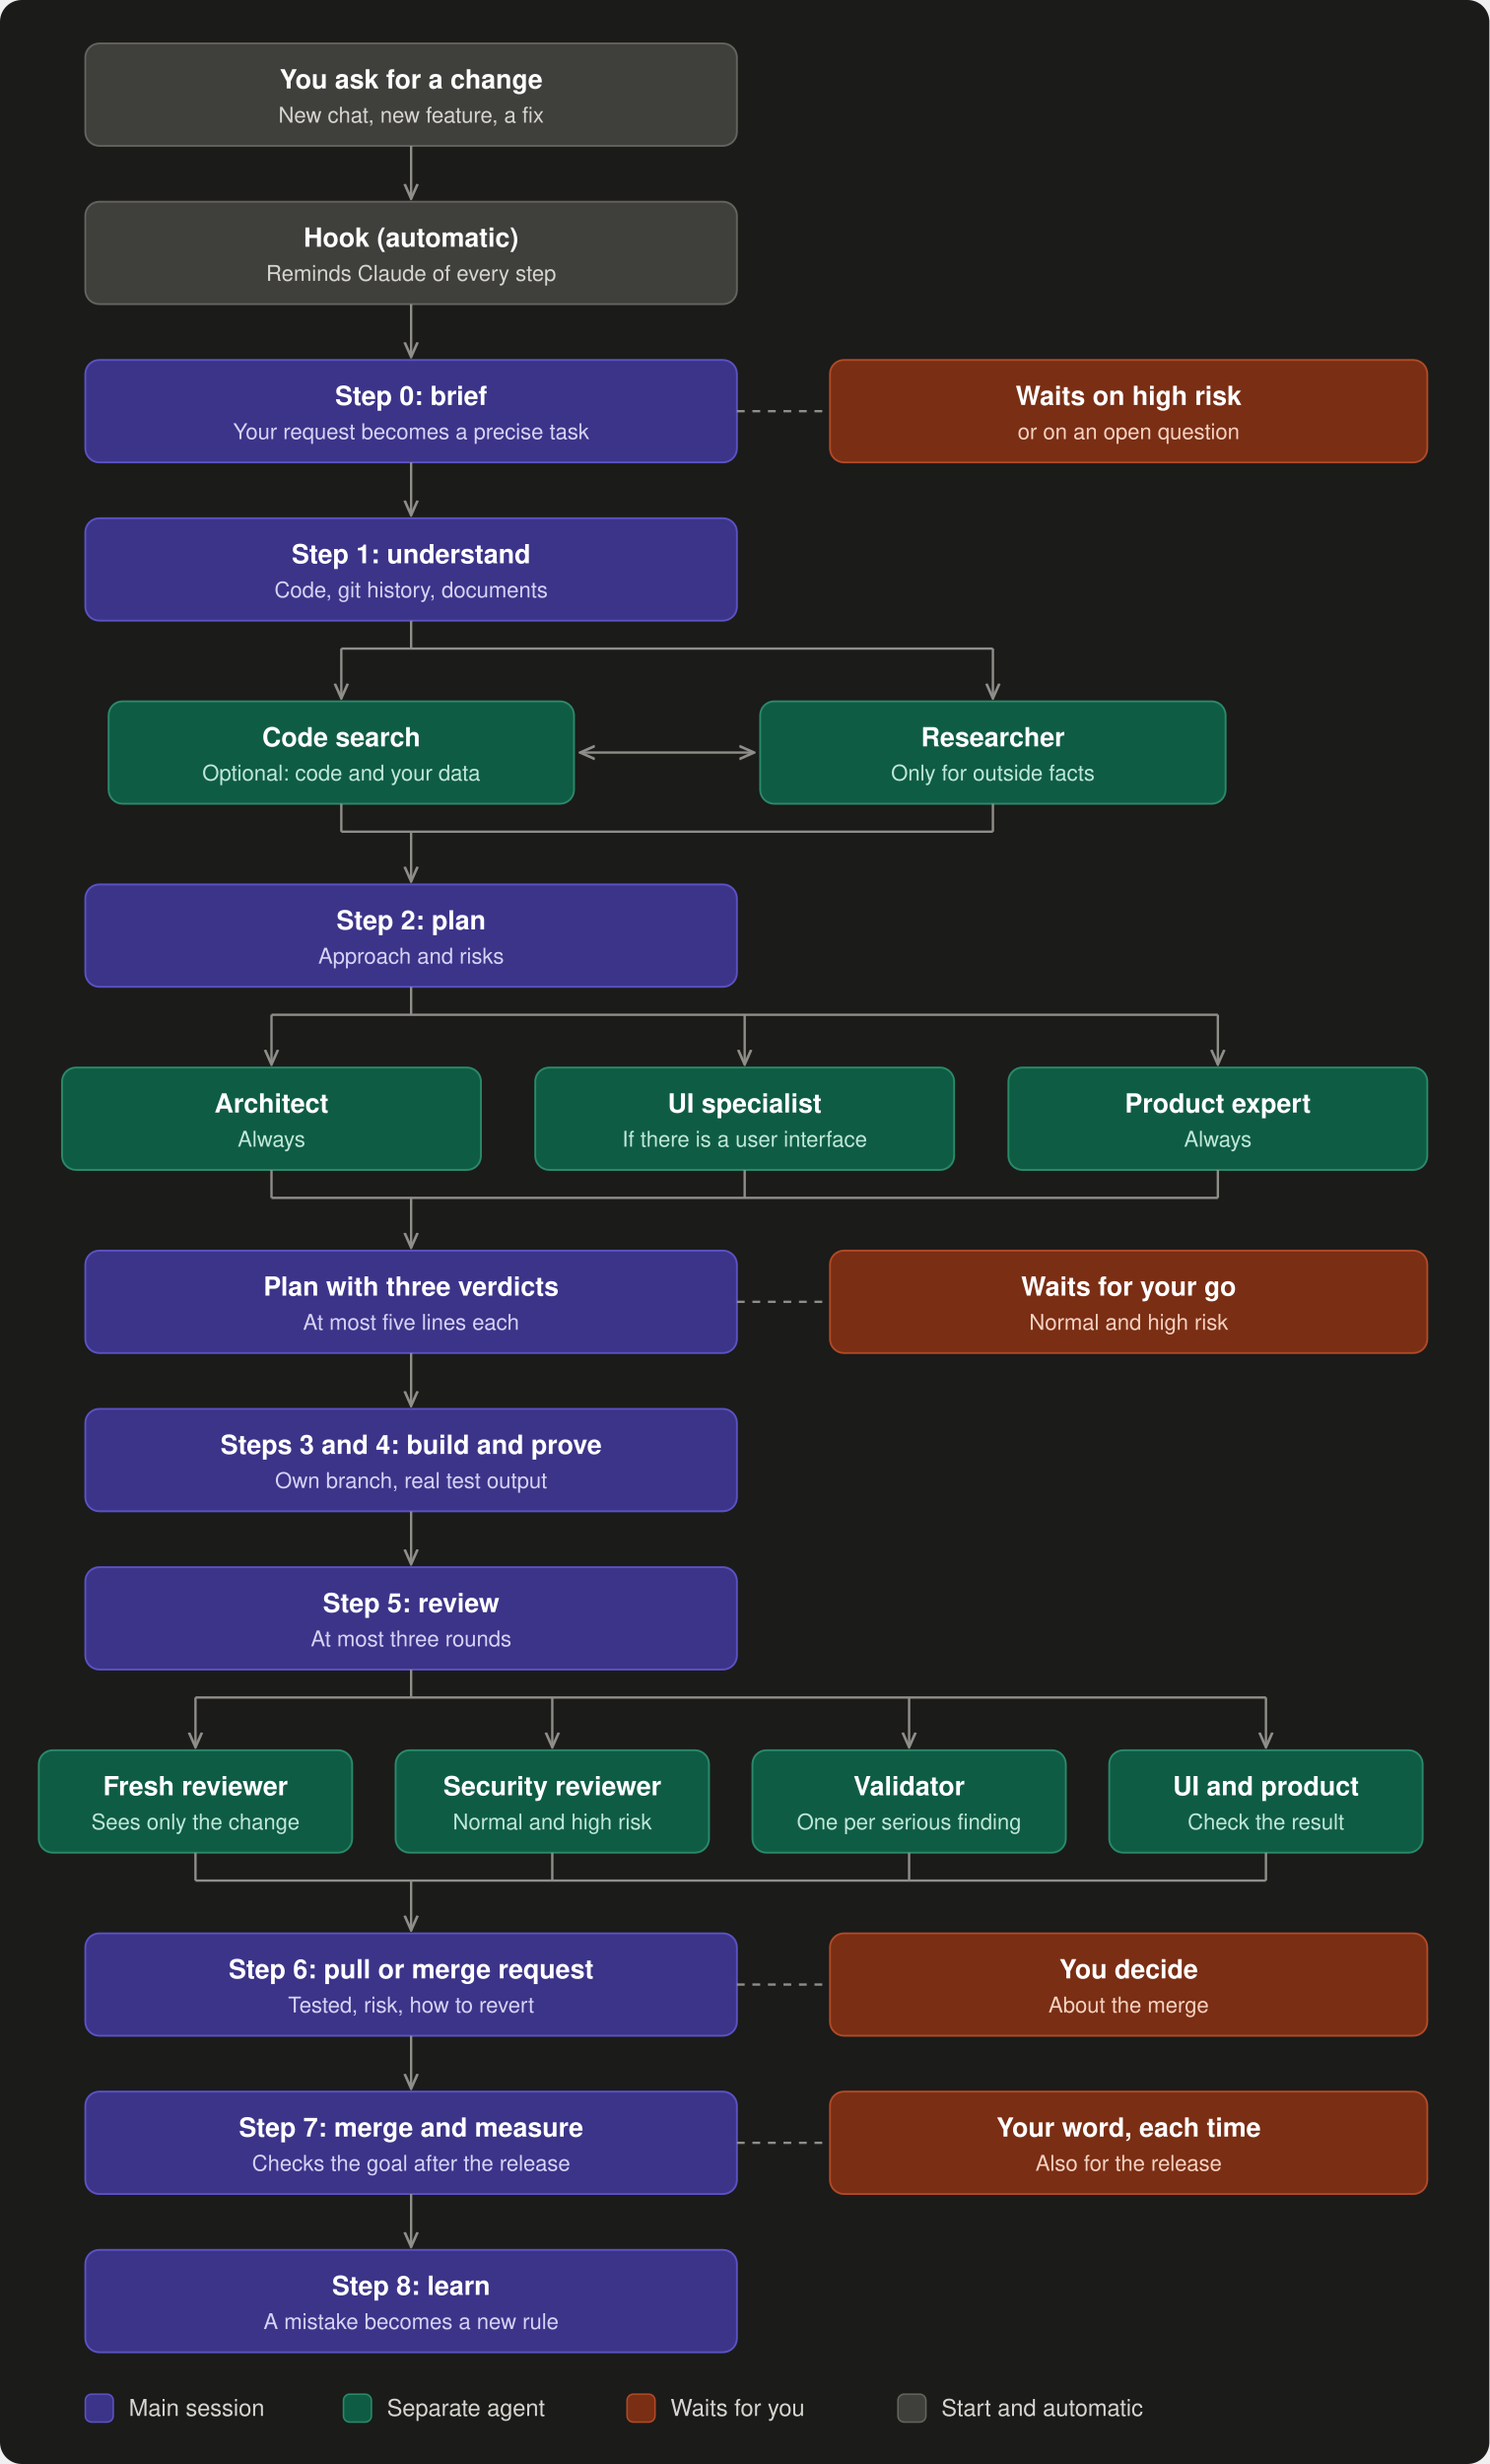
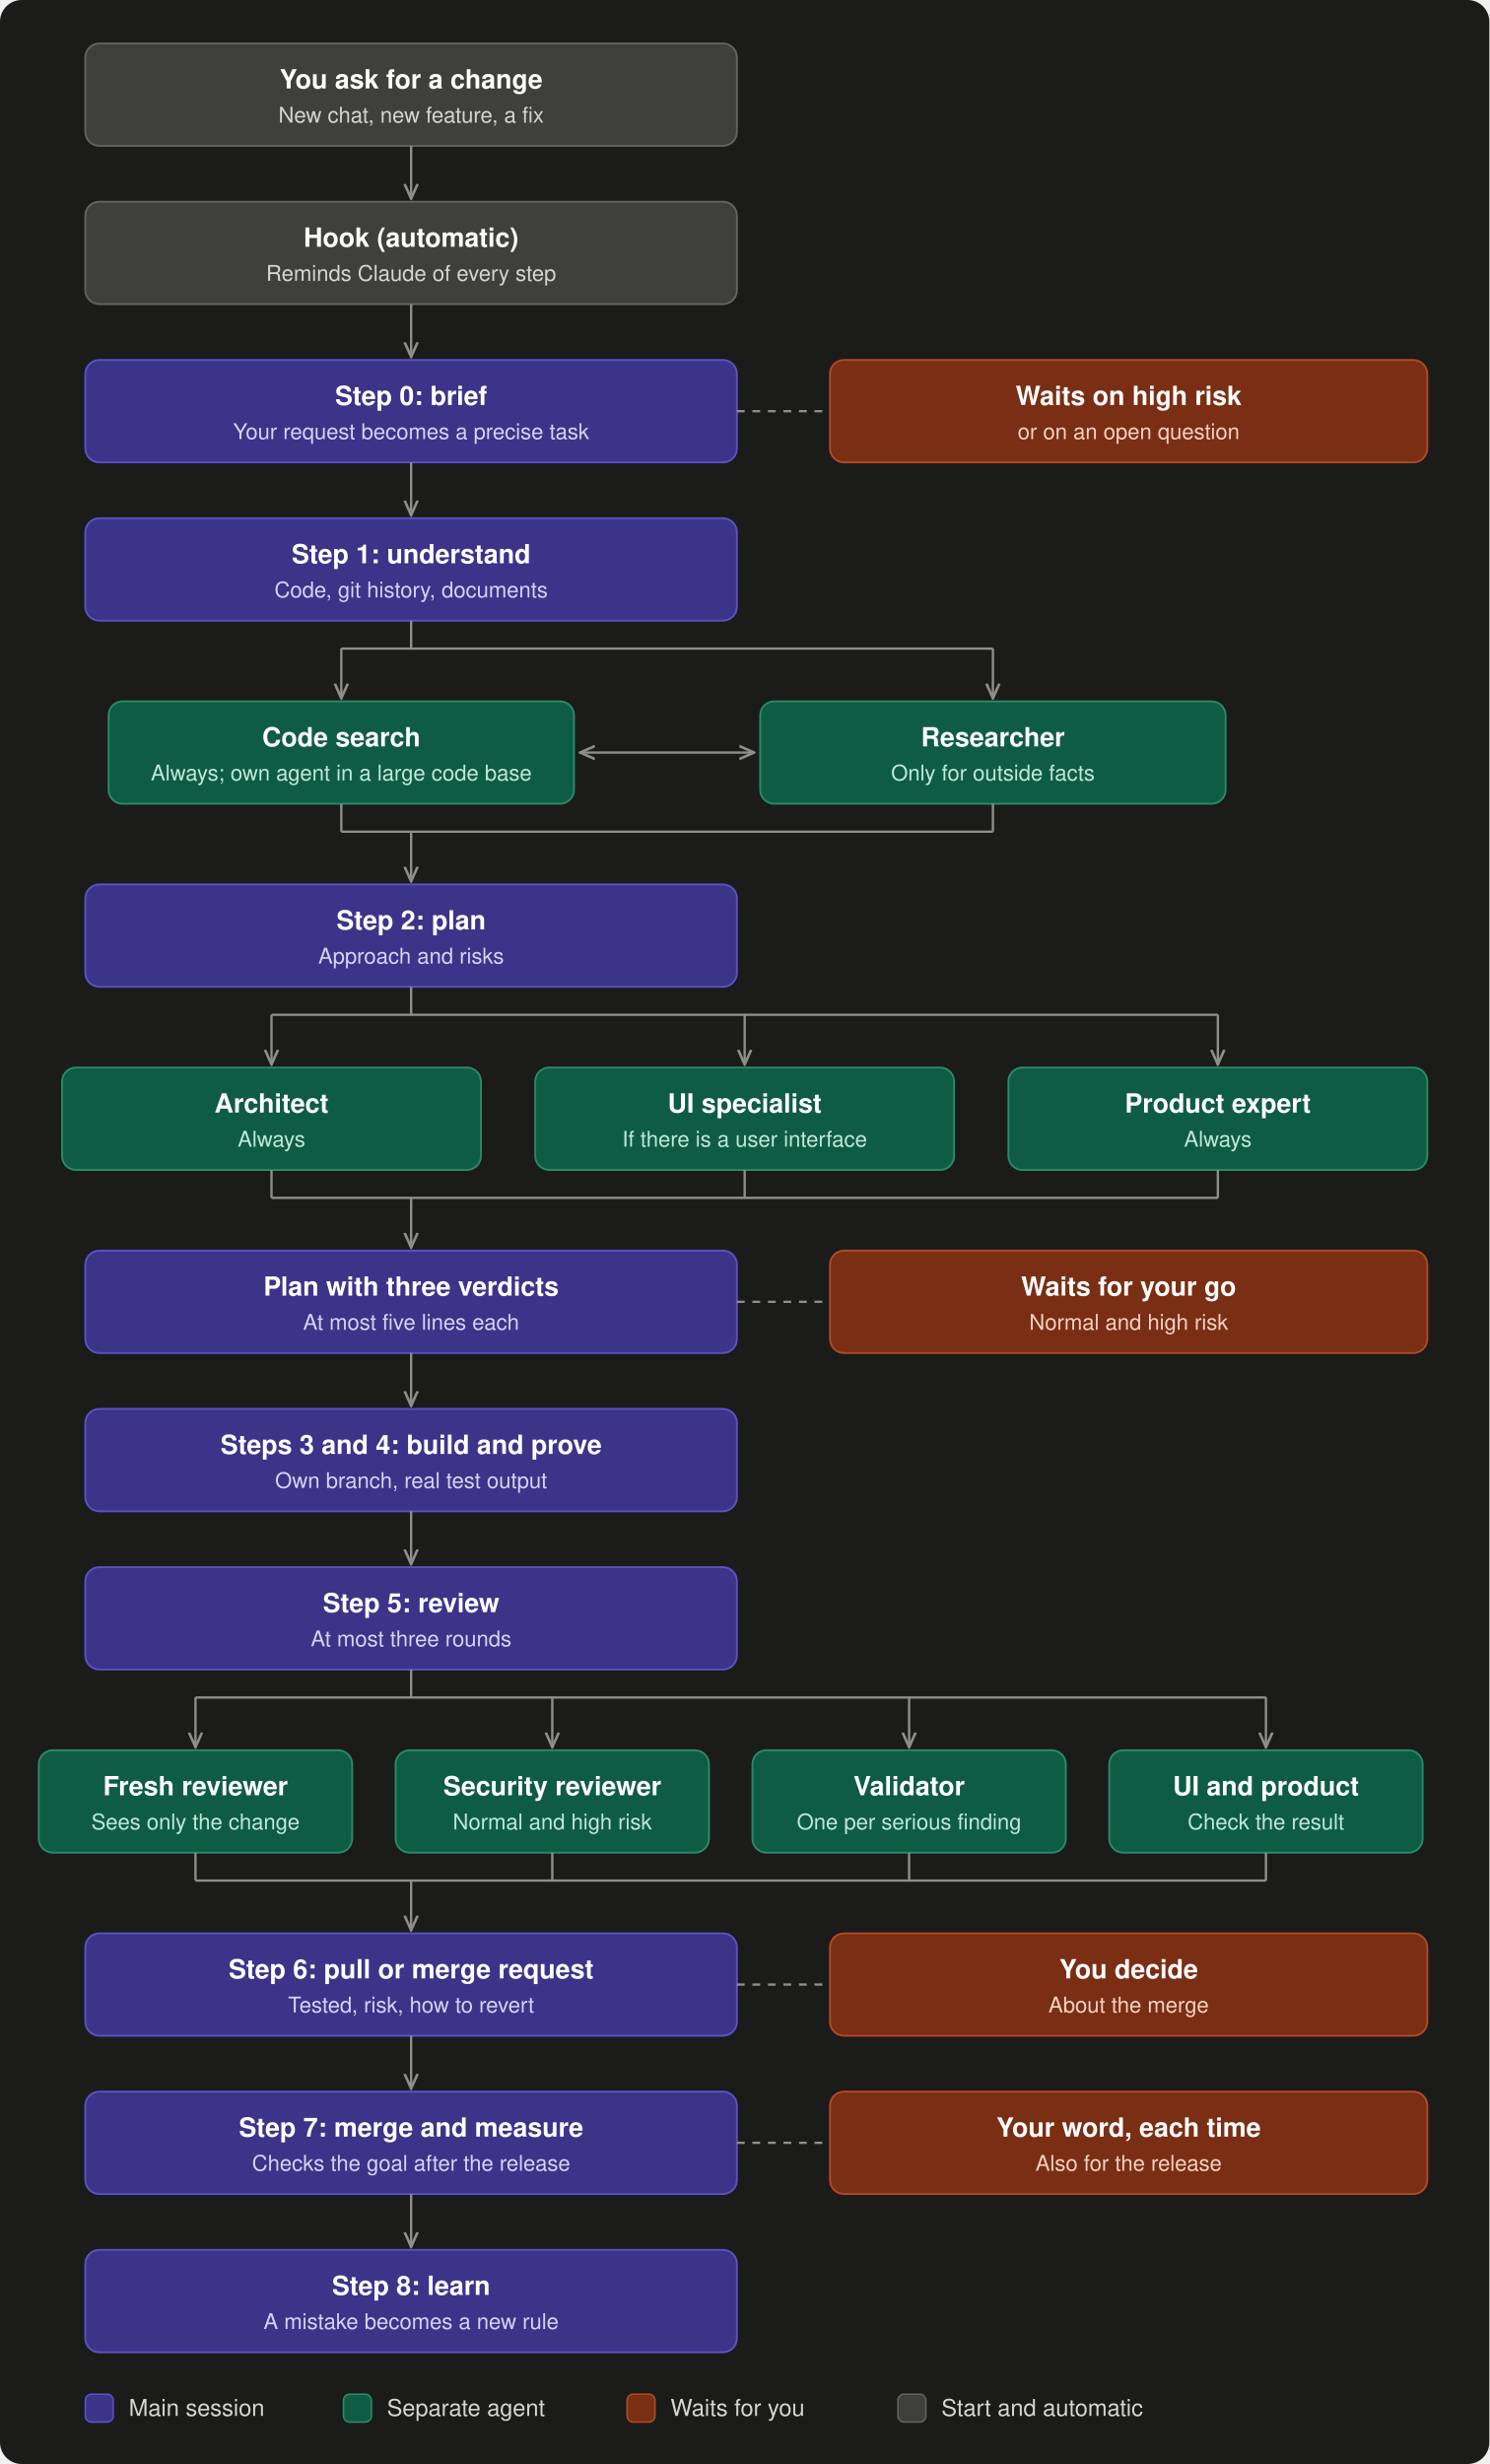
<svg xmlns="http://www.w3.org/2000/svg" width="960" height="1588" viewBox="0 0 960 1588" role="img" aria-label="The prompt-to-ship pipeline: brief, understand, plan with three reviewers, build and prove, review with four checks, pull or merge request, merge and measure, learn." font-family="Segoe UI, -apple-system, Helvetica, Arial, sans-serif">
  <defs>
    <marker id="a" viewBox="0 0 10 10" refX="9" refY="5" markerWidth="7" markerHeight="7" orient="auto-start-reverse">
      <path d="M0,1 L9,5 L0,9" fill="none" stroke="#8f8e89" stroke-width="1.6" />
    </marker>
  </defs>
  <rect width="960" height="1588" rx="14" fill="#1b1b1a" />
  <rect x="55" y="28" width="420" height="66" rx="9" fill="#3f3f3c" stroke="#64635e" stroke-width="1.2" />
  <text x="265.0" y="57.0" text-anchor="middle" font-size="17" font-weight="600" fill="#ffffff">You ask for a change</text>
  <text x="265.0" y="79.0" text-anchor="middle" font-size="14" fill="#d6d5cf">New chat, new feature, a fix</text>
  <line x1="265.0" y1="94" x2="265.0" y2="128" stroke="#8f8e89" stroke-width="1.5" marker-end="url(#a)" />
  <rect x="55" y="130" width="420" height="66" rx="9" fill="#3f3f3c" stroke="#64635e" stroke-width="1.2" />
  <text x="265.0" y="159.0" text-anchor="middle" font-size="17" font-weight="600" fill="#ffffff">Hook (automatic)</text>
  <text x="265.0" y="181.0" text-anchor="middle" font-size="14" fill="#d6d5cf">Reminds Claude of every step</text>
  <line x1="265.0" y1="196" x2="265.0" y2="230" stroke="#8f8e89" stroke-width="1.5" marker-end="url(#a)" />
  <rect x="55" y="232" width="420" height="66" rx="9" fill="#3c3489" stroke="#5b52c4" stroke-width="1.2" />
  <text x="265.0" y="261.0" text-anchor="middle" font-size="17" font-weight="600" fill="#ffffff">Step 0: brief</text>
  <text x="265.0" y="283.0" text-anchor="middle" font-size="14" fill="#d6d3f5">Your request becomes a precise task</text>
  <line x1="475" y1="265.0" x2="535" y2="265.0" stroke="#8f8e89" stroke-width="1.5" stroke-dasharray="5 5" />
  <rect x="535" y="232" width="385" height="66" rx="9" fill="#7a2e14" stroke="#b04a26" stroke-width="1.2" />
  <text x="727.5" y="261.0" text-anchor="middle" font-size="17" font-weight="600" fill="#ffffff">Waits on high risk</text>
  <text x="727.5" y="283.0" text-anchor="middle" font-size="14" fill="#f6d2c2">or on an open question</text>
  <line x1="265.0" y1="298" x2="265.0" y2="332" stroke="#8f8e89" stroke-width="1.5" marker-end="url(#a)" />
  <rect x="55" y="334" width="420" height="66" rx="9" fill="#3c3489" stroke="#5b52c4" stroke-width="1.2" />
  <text x="265.0" y="363.0" text-anchor="middle" font-size="17" font-weight="600" fill="#ffffff">Step 1: understand</text>
  <text x="265.0" y="385.0" text-anchor="middle" font-size="14" fill="#d6d3f5">Code, git history, documents</text>
  <line x1="265.0" y1="400" x2="265.0" y2="418" stroke="#8f8e89" stroke-width="1.5" />
  <line x1="220.0" y1="418" x2="640.0" y2="418" stroke="#8f8e89" stroke-width="1.5" />
  <line x1="220.0" y1="418" x2="220.0" y2="450" stroke="#8f8e89" stroke-width="1.5" marker-end="url(#a)" />
  <rect x="70" y="452" width="300" height="66" rx="9" fill="#0f5c45" stroke="#2a8a69" stroke-width="1.2" />
  <text x="220.0" y="481.0" text-anchor="middle" font-size="17" font-weight="600" fill="#ffffff">Code search</text>
-   <text x="220.0" y="503.0" text-anchor="middle" font-size="14" fill="#bfe8d8">Optional: code and your data</text>
+   <text x="220.0" y="503.0" text-anchor="middle" font-size="14" fill="#bfe8d8">Always; own agent in a large code base</text>
  <line x1="640.0" y1="418" x2="640.0" y2="450" stroke="#8f8e89" stroke-width="1.5" marker-end="url(#a)" />
  <rect x="490" y="452" width="300" height="66" rx="9" fill="#0f5c45" stroke="#2a8a69" stroke-width="1.2" />
  <text x="640.0" y="481.0" text-anchor="middle" font-size="17" font-weight="600" fill="#ffffff">Researcher</text>
  <text x="640.0" y="503.0" text-anchor="middle" font-size="14" fill="#bfe8d8">Only for outside facts</text>
  <line x1="374" y1="485.0" x2="486" y2="485.0" stroke="#8f8e89" stroke-width="1.5" marker-start="url(#a)" marker-end="url(#a)" />
  <line x1="220.0" y1="518" x2="220.0" y2="536" stroke="#8f8e89" stroke-width="1.5" />
  <line x1="640.0" y1="518" x2="640.0" y2="536" stroke="#8f8e89" stroke-width="1.5" />
  <line x1="220.0" y1="536" x2="640.0" y2="536" stroke="#8f8e89" stroke-width="1.5" />
  <line x1="265.0" y1="536" x2="265.0" y2="568" stroke="#8f8e89" stroke-width="1.5" marker-end="url(#a)" />
  <rect x="55" y="570" width="420" height="66" rx="9" fill="#3c3489" stroke="#5b52c4" stroke-width="1.2" />
  <text x="265.0" y="599.0" text-anchor="middle" font-size="17" font-weight="600" fill="#ffffff">Step 2: plan</text>
  <text x="265.0" y="621.0" text-anchor="middle" font-size="14" fill="#d6d3f5">Approach and risks</text>
  <line x1="265.0" y1="636" x2="265.0" y2="654" stroke="#8f8e89" stroke-width="1.5" />
  <line x1="175.0" y1="654" x2="785.0" y2="654" stroke="#8f8e89" stroke-width="1.5" />
  <line x1="175.0" y1="654" x2="175.0" y2="686" stroke="#8f8e89" stroke-width="1.5" marker-end="url(#a)" />
  <rect x="40" y="688" width="270" height="66" rx="9" fill="#0f5c45" stroke="#2a8a69" stroke-width="1.2" />
  <text x="175.0" y="717.0" text-anchor="middle" font-size="17" font-weight="600" fill="#ffffff">Architect</text>
  <text x="175.0" y="739.0" text-anchor="middle" font-size="14" fill="#bfe8d8">Always</text>
  <line x1="480.0" y1="654" x2="480.0" y2="686" stroke="#8f8e89" stroke-width="1.5" marker-end="url(#a)" />
  <rect x="345" y="688" width="270" height="66" rx="9" fill="#0f5c45" stroke="#2a8a69" stroke-width="1.2" />
  <text x="480.0" y="717.0" text-anchor="middle" font-size="17" font-weight="600" fill="#ffffff">UI specialist</text>
  <text x="480.0" y="739.0" text-anchor="middle" font-size="14" fill="#bfe8d8">If there is a user interface</text>
  <line x1="785.0" y1="654" x2="785.0" y2="686" stroke="#8f8e89" stroke-width="1.5" marker-end="url(#a)" />
  <rect x="650" y="688" width="270" height="66" rx="9" fill="#0f5c45" stroke="#2a8a69" stroke-width="1.2" />
  <text x="785.0" y="717.0" text-anchor="middle" font-size="17" font-weight="600" fill="#ffffff">Product expert</text>
  <text x="785.0" y="739.0" text-anchor="middle" font-size="14" fill="#bfe8d8">Always</text>
  <line x1="175.0" y1="754" x2="175.0" y2="772" stroke="#8f8e89" stroke-width="1.5" />
  <line x1="480.0" y1="754" x2="480.0" y2="772" stroke="#8f8e89" stroke-width="1.5" />
  <line x1="785.0" y1="754" x2="785.0" y2="772" stroke="#8f8e89" stroke-width="1.5" />
  <line x1="175.0" y1="772" x2="785.0" y2="772" stroke="#8f8e89" stroke-width="1.5" />
  <line x1="265.0" y1="772" x2="265.0" y2="804" stroke="#8f8e89" stroke-width="1.5" marker-end="url(#a)" />
  <rect x="55" y="806" width="420" height="66" rx="9" fill="#3c3489" stroke="#5b52c4" stroke-width="1.2" />
  <text x="265.0" y="835.0" text-anchor="middle" font-size="17" font-weight="600" fill="#ffffff">Plan with three verdicts</text>
  <text x="265.0" y="857.0" text-anchor="middle" font-size="14" fill="#d6d3f5">At most five lines each</text>
  <line x1="475" y1="839.0" x2="535" y2="839.0" stroke="#8f8e89" stroke-width="1.5" stroke-dasharray="5 5" />
  <rect x="535" y="806" width="385" height="66" rx="9" fill="#7a2e14" stroke="#b04a26" stroke-width="1.2" />
  <text x="727.5" y="835.0" text-anchor="middle" font-size="17" font-weight="600" fill="#ffffff">Waits for your go</text>
  <text x="727.5" y="857.0" text-anchor="middle" font-size="14" fill="#f6d2c2">Normal and high risk</text>
  <line x1="265.0" y1="872" x2="265.0" y2="906" stroke="#8f8e89" stroke-width="1.5" marker-end="url(#a)" />
  <rect x="55" y="908" width="420" height="66" rx="9" fill="#3c3489" stroke="#5b52c4" stroke-width="1.2" />
  <text x="265.0" y="937.0" text-anchor="middle" font-size="17" font-weight="600" fill="#ffffff">Steps 3 and 4: build and prove</text>
  <text x="265.0" y="959.0" text-anchor="middle" font-size="14" fill="#d6d3f5">Own branch, real test output</text>
  <line x1="265.0" y1="974" x2="265.0" y2="1008" stroke="#8f8e89" stroke-width="1.5" marker-end="url(#a)" />
  <rect x="55" y="1010" width="420" height="66" rx="9" fill="#3c3489" stroke="#5b52c4" stroke-width="1.2" />
  <text x="265.0" y="1039.0" text-anchor="middle" font-size="17" font-weight="600" fill="#ffffff">Step 5: review</text>
  <text x="265.0" y="1061.0" text-anchor="middle" font-size="14" fill="#d6d3f5">At most three rounds</text>
  <line x1="265.0" y1="1076" x2="265.0" y2="1094" stroke="#8f8e89" stroke-width="1.5" />
  <line x1="126.0" y1="1094" x2="816.0" y2="1094" stroke="#8f8e89" stroke-width="1.5" />
  <line x1="126.0" y1="1094" x2="126.0" y2="1126" stroke="#8f8e89" stroke-width="1.5" marker-end="url(#a)" />
  <rect x="25" y="1128" width="202" height="66" rx="9" fill="#0f5c45" stroke="#2a8a69" stroke-width="1.2" />
  <text x="126.0" y="1157.0" text-anchor="middle" font-size="17" font-weight="600" fill="#ffffff">Fresh reviewer</text>
  <text x="126.0" y="1179.0" text-anchor="middle" font-size="14" fill="#bfe8d8">Sees only the change</text>
  <line x1="356.0" y1="1094" x2="356.0" y2="1126" stroke="#8f8e89" stroke-width="1.5" marker-end="url(#a)" />
  <rect x="255" y="1128" width="202" height="66" rx="9" fill="#0f5c45" stroke="#2a8a69" stroke-width="1.2" />
  <text x="356.0" y="1157.0" text-anchor="middle" font-size="17" font-weight="600" fill="#ffffff">Security reviewer</text>
  <text x="356.0" y="1179.0" text-anchor="middle" font-size="14" fill="#bfe8d8">Normal and high risk</text>
  <line x1="586.0" y1="1094" x2="586.0" y2="1126" stroke="#8f8e89" stroke-width="1.5" marker-end="url(#a)" />
  <rect x="485" y="1128" width="202" height="66" rx="9" fill="#0f5c45" stroke="#2a8a69" stroke-width="1.2" />
  <text x="586.0" y="1157.0" text-anchor="middle" font-size="17" font-weight="600" fill="#ffffff">Validator</text>
  <text x="586.0" y="1179.0" text-anchor="middle" font-size="14" fill="#bfe8d8">One per serious finding</text>
  <line x1="816.0" y1="1094" x2="816.0" y2="1126" stroke="#8f8e89" stroke-width="1.5" marker-end="url(#a)" />
  <rect x="715" y="1128" width="202" height="66" rx="9" fill="#0f5c45" stroke="#2a8a69" stroke-width="1.2" />
  <text x="816.0" y="1157.0" text-anchor="middle" font-size="17" font-weight="600" fill="#ffffff">UI and product</text>
  <text x="816.0" y="1179.0" text-anchor="middle" font-size="14" fill="#bfe8d8">Check the result</text>
  <line x1="126.0" y1="1194" x2="126.0" y2="1212" stroke="#8f8e89" stroke-width="1.5" />
  <line x1="356.0" y1="1194" x2="356.0" y2="1212" stroke="#8f8e89" stroke-width="1.5" />
  <line x1="586.0" y1="1194" x2="586.0" y2="1212" stroke="#8f8e89" stroke-width="1.5" />
  <line x1="816.0" y1="1194" x2="816.0" y2="1212" stroke="#8f8e89" stroke-width="1.5" />
  <line x1="126.0" y1="1212" x2="816.0" y2="1212" stroke="#8f8e89" stroke-width="1.5" />
  <line x1="265.0" y1="1212" x2="265.0" y2="1244" stroke="#8f8e89" stroke-width="1.5" marker-end="url(#a)" />
  <rect x="55" y="1246" width="420" height="66" rx="9" fill="#3c3489" stroke="#5b52c4" stroke-width="1.2" />
  <text x="265.0" y="1275.0" text-anchor="middle" font-size="17" font-weight="600" fill="#ffffff">Step 6: pull or merge request</text>
  <text x="265.0" y="1297.0" text-anchor="middle" font-size="14" fill="#d6d3f5">Tested, risk, how to revert</text>
  <line x1="475" y1="1279.0" x2="535" y2="1279.0" stroke="#8f8e89" stroke-width="1.5" stroke-dasharray="5 5" />
  <rect x="535" y="1246" width="385" height="66" rx="9" fill="#7a2e14" stroke="#b04a26" stroke-width="1.2" />
  <text x="727.5" y="1275.0" text-anchor="middle" font-size="17" font-weight="600" fill="#ffffff">You decide</text>
  <text x="727.5" y="1297.0" text-anchor="middle" font-size="14" fill="#f6d2c2">About the merge</text>
  <line x1="265.0" y1="1312" x2="265.0" y2="1346" stroke="#8f8e89" stroke-width="1.5" marker-end="url(#a)" />
  <rect x="55" y="1348" width="420" height="66" rx="9" fill="#3c3489" stroke="#5b52c4" stroke-width="1.2" />
  <text x="265.0" y="1377.0" text-anchor="middle" font-size="17" font-weight="600" fill="#ffffff">Step 7: merge and measure</text>
  <text x="265.0" y="1399.0" text-anchor="middle" font-size="14" fill="#d6d3f5">Checks the goal after the release</text>
  <line x1="475" y1="1381.0" x2="535" y2="1381.0" stroke="#8f8e89" stroke-width="1.5" stroke-dasharray="5 5" />
  <rect x="535" y="1348" width="385" height="66" rx="9" fill="#7a2e14" stroke="#b04a26" stroke-width="1.2" />
  <text x="727.5" y="1377.0" text-anchor="middle" font-size="17" font-weight="600" fill="#ffffff">Your word, each time</text>
  <text x="727.5" y="1399.0" text-anchor="middle" font-size="14" fill="#f6d2c2">Also for the release</text>
  <line x1="265.0" y1="1414" x2="265.0" y2="1448" stroke="#8f8e89" stroke-width="1.5" marker-end="url(#a)" />
  <rect x="55" y="1450" width="420" height="66" rx="9" fill="#3c3489" stroke="#5b52c4" stroke-width="1.2" />
  <text x="265.0" y="1479.0" text-anchor="middle" font-size="17" font-weight="600" fill="#ffffff">Step 8: learn</text>
  <text x="265.0" y="1501.0" text-anchor="middle" font-size="14" fill="#d6d3f5">A mistake becomes a new rule</text>
  <rect x="55" y="1543" width="18" height="18" rx="4" fill="#3c3489" stroke="#5b52c4" />
  <text x="83" y="1557" font-size="15" fill="#d6d5cf">Main session</text>
  <rect x="221.4" y="1543" width="18" height="18" rx="4" fill="#0f5c45" stroke="#2a8a69" />
  <text x="249.4" y="1557" font-size="15" fill="#d6d5cf">Separate agent</text>
  <rect x="404.2" y="1543" width="18" height="18" rx="4" fill="#7a2e14" stroke="#b04a26" />
  <text x="432.2" y="1557" font-size="15" fill="#d6d5cf">Waits for you</text>
  <rect x="578.8" y="1543" width="18" height="18" rx="4" fill="#3f3f3c" stroke="#64635e" />
  <text x="606.8" y="1557" font-size="15" fill="#d6d5cf">Start and automatic</text>
</svg>
